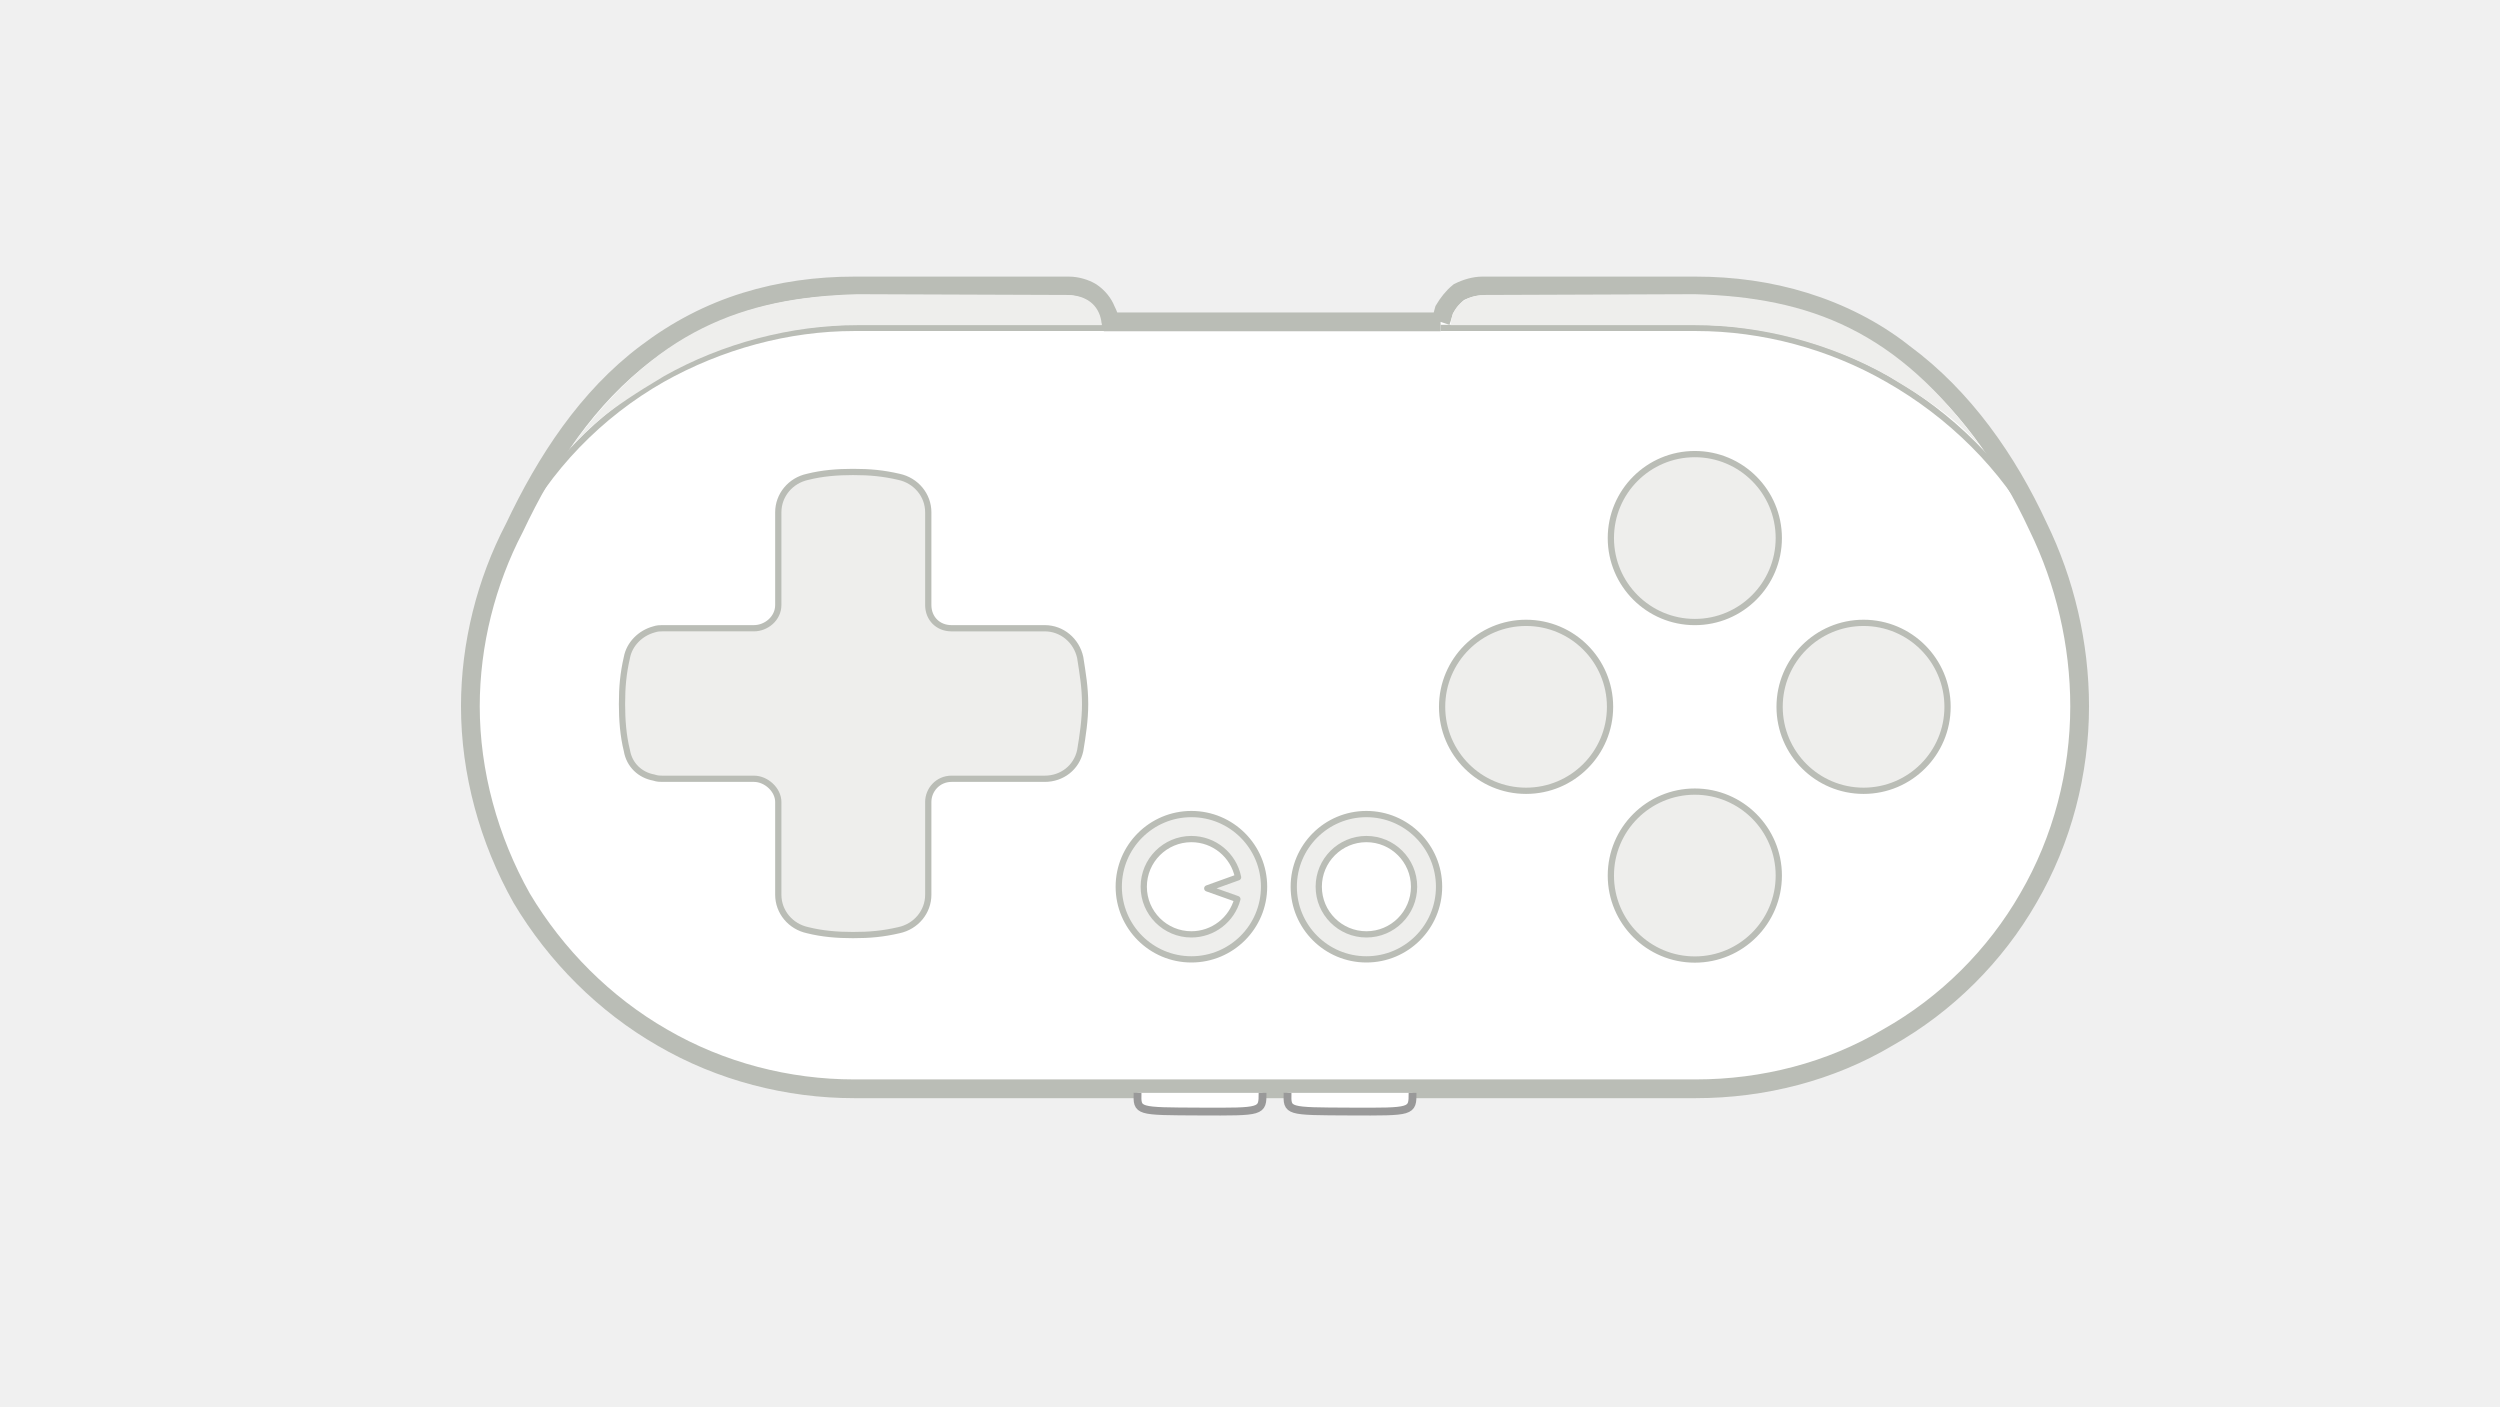
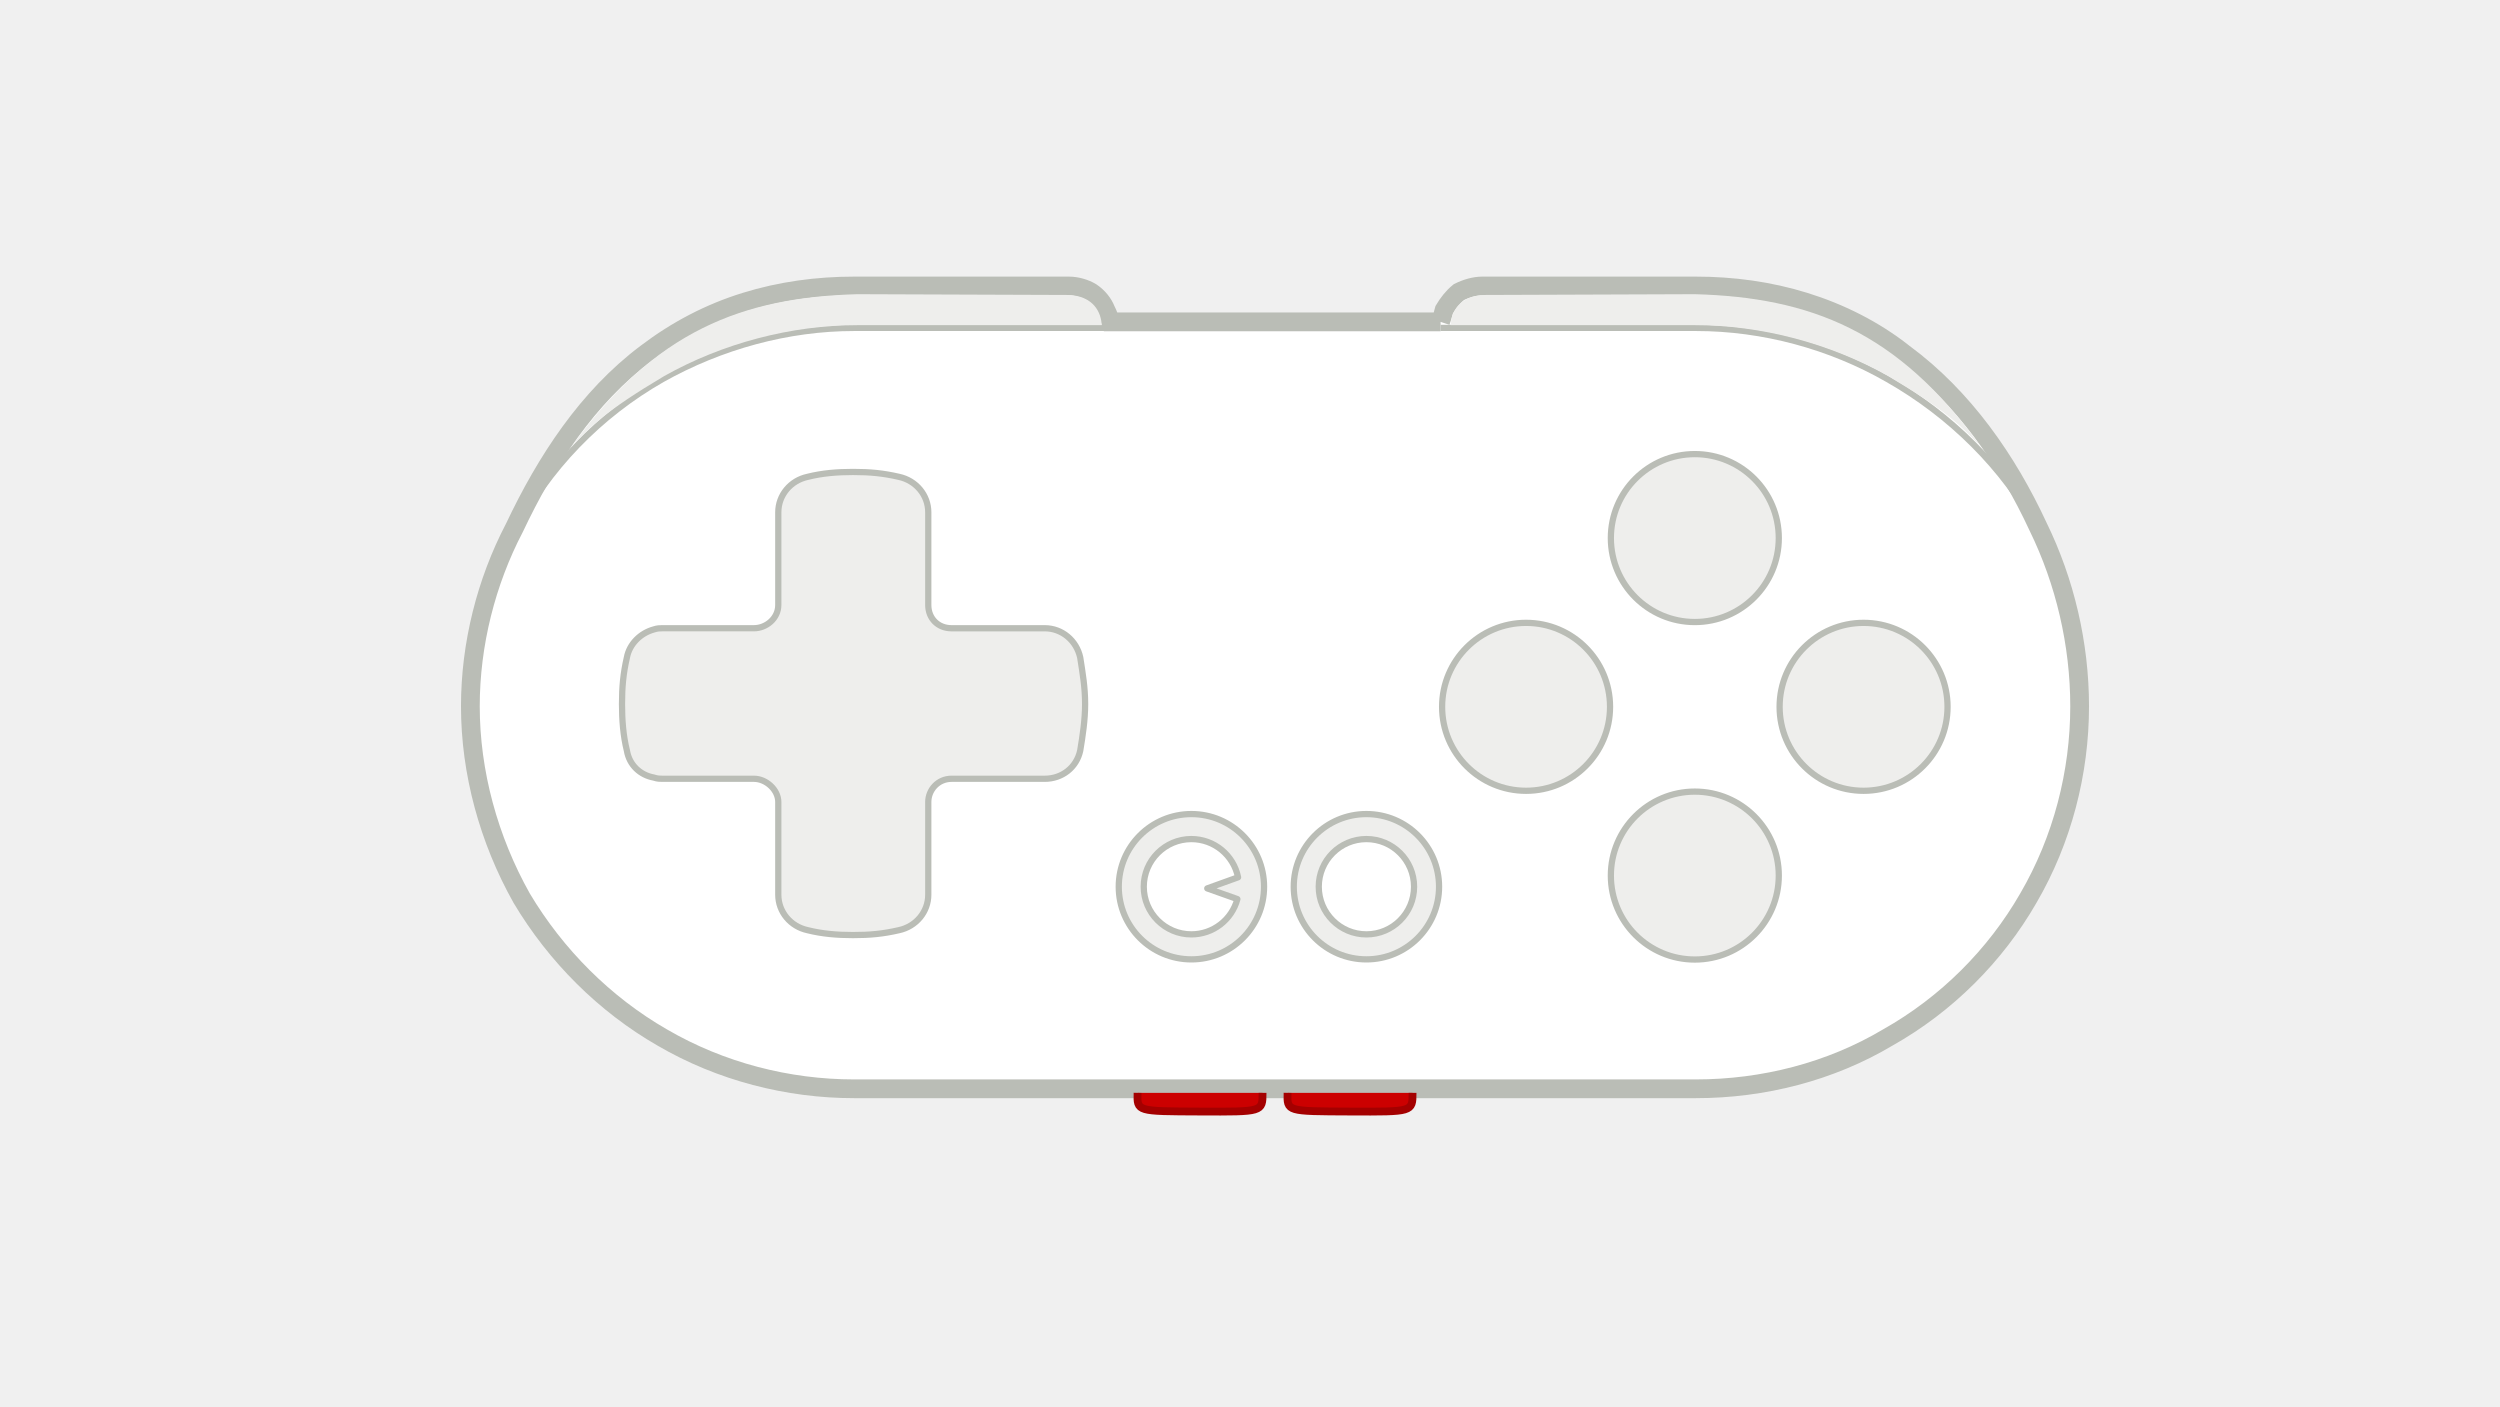
<svg xmlns="http://www.w3.org/2000/svg" id="svg7384" version="1.1" height="225" width="400">
  <defs id="defs7386" />
  <g transform="translate(-569.101,-638)" id="layer12" style="display:inline">
    <g id="g9377" transform="translate(6,740)">
      <path class="fil1 str6" d="m 793.592,-50.501 c 0.196,-0.587 0.391,-1.173 0.587,-1.955 0.587,-0.978 1.369,-2.026 2.346,-2.808 1.173,-0.587 2.542,-0.978 3.715,-0.978 l 34.214,0 c 5.865,0 11.73,0.782 17.4,2.542 5.67,1.76 11.144,4.497 15.836,8.211 9.58,7.038 16.618,17.205 21.506,27.762 4.301,8.798 6.647,18.769 6.647,28.74 0,10.557 -2.737,21.31 -8.211,30.695 -5.279,9.189 -13.099,17.009 -22.483,22.288 -9.189,5.474 -19.942,8.211 -30.695,8.211 l -67.255,0 -67.45,0 c -10.557,0 -21.31,-2.737 -30.695,-8.211 -9.189,-5.279 -17.009,-13.099 -22.483,-22.288 -5.279,-9.384 -8.211,-20.137 -8.211,-30.695 0,-9.971 2.542,-19.942 7.038,-28.544 5.083,-10.753 11.73,-20.919 21.115,-27.958 4.888,-3.715 10.166,-6.452 15.836,-8.211 5.67,-1.76 11.535,-2.542 17.4,-2.542 l 34.409,0 c 1.173,0 2.542,0.391 3.519,0.978 1.173,0.782 1.955,1.83 2.346,2.808 0.391,0.782 0.587,1.369 0.782,1.955 l 26.394,0 26.394,0 z" id="path218" style="color:#000000;clip-rule:evenodd;display:inline;overflow:visible;visibility:visible;opacity:1;isolation:auto;mix-blend-mode:normal;color-interpolation:sRGB;color-interpolation-filters:linearRGB;solid-color:#000000;solid-opacity:1;fill:#ffffff;fill-opacity:1;fill-rule:evenodd;stroke:#babdb6;stroke-width:3;stroke-linecap:butt;stroke-linejoin:miter;stroke-miterlimit:4;stroke-dasharray:none;stroke-dashoffset:0;stroke-opacity:1;color-rendering:auto;image-rendering:optimizeQuality;shape-rendering:geometricPrecision;text-rendering:geometricPrecision;enable-background:accumulate" />
      <path id="path294" style="color:#000000;clip-rule:evenodd;display:inline;overflow:visible;visibility:visible;opacity:1;isolation:auto;mix-blend-mode:normal;color-interpolation:sRGB;color-interpolation-filters:linearRGB;solid-color:#000000;solid-opacity:1;fill:#eeeeec;fill-opacity:1;fill-rule:evenodd;stroke:#babdb6;stroke-width:1;stroke-linecap:butt;stroke-linejoin:bevel;stroke-miterlimit:4;stroke-dasharray:none;stroke-dashoffset:0;stroke-opacity:1;marker:none;marker-start:none;marker-mid:none;marker-end:none;paint-order:normal;color-rendering:auto;image-rendering:optimizeQuality;shape-rendering:geometricPrecision;text-rendering:geometricPrecision;enable-background:accumulate" d="m 687.627,-20.035 c 0,-2.737 1.955,-5.083 4.692,-5.67 l 0,0 c 2.346,-0.587 4.711,-0.782 7.253,-0.782 l 0,0 c 2.737,0 4.818,0.196 7.36,0.782 l 0,0 c 2.737,0.587 4.692,2.933 4.692,5.67 l 0,0 0,14.84 0,0 c 0,2.151 1.564,3.715 3.715,3.715 l 0,0 14.928,0 0,0 c 2.737,0 5.083,1.955 5.67,4.692 l 0,0 c 0.391,2.542 0.782,4.711 0.782,7.448 l 0,0 c 0,2.542 -0.391,5.083 -0.782,7.429 l 0,0 c -0.587,2.737 -2.933,4.515 -5.67,4.515 l 0,0 -14.928,0 0,0 c -2.151,0 -3.715,1.76 -3.715,3.715 l 0,0 0,14.84 0,0 c 0,2.737 -1.955,5.083 -4.692,5.67 l 0,0 c -2.542,0.587 -4.623,0.782 -7.36,0.782 l 0,0 c -2.542,0 -4.906,-0.196 -7.253,-0.782 l 0,0 c -2.737,-0.587 -4.692,-2.933 -4.692,-5.67 l 0,0 0,-14.84 0,0 c 0,-1.955 -1.936,-3.715 -3.891,-3.715 l 0,0 -14.663,0 0,0 c -0.391,0 -0.782,0 -1.369,-0.196 l 0,0 c -2.151,-0.391 -3.91,-1.974 -4.301,-4.32 l 0,0 c -0.587,-2.346 -0.782,-4.888 -0.782,-7.429 l 0,0 c 0,-2.737 0.196,-4.906 0.782,-7.448 l 0,0 c 0.391,-2.151 2.151,-3.91 4.301,-4.497 l 0,0 c 0.587,-0.196 0.978,-0.196 1.369,-0.196 l 0,0 14.663,0 0,0 c 1.955,0 3.891,-1.564 3.891,-3.715 l 0,0 z" />
      <path class="fil1 str7" d="m 645.398,-16.691 c 5.279,-10.362 13.686,-18.964 23.656,-24.634 9.384,-5.279 20.137,-8.211 30.695,-8.211 13.686,0 27.371,0 41.057,0" id="path312" style="color:#000000;clip-rule:evenodd;display:inline;overflow:visible;visibility:visible;opacity:1;isolation:auto;mix-blend-mode:normal;color-interpolation:sRGB;color-interpolation-filters:linearRGB;solid-color:#000000;solid-opacity:1;fill:none;fill-opacity:1;fill-rule:evenodd;stroke:#babdb6;stroke-width:1;stroke-linecap:butt;stroke-linejoin:bevel;stroke-miterlimit:4;stroke-dasharray:none;stroke-dashoffset:0;stroke-opacity:1;marker:none;marker-start:none;marker-mid:none;marker-end:none;paint-order:normal;color-rendering:auto;image-rendering:optimizeQuality;shape-rendering:geometricPrecision;text-rendering:geometricPrecision;enable-background:accumulate" />
      <path class="fil1 str7" d="m 793.592,-49.537 c 13.686,0 27.176,0 40.861,0 10.753,0 21.506,2.933 30.695,8.211 9.971,5.67 18.573,14.077 24.047,24.243" id="path314" style="color:#000000;clip-rule:evenodd;display:inline;overflow:visible;visibility:visible;opacity:1;isolation:auto;mix-blend-mode:normal;color-interpolation:sRGB;color-interpolation-filters:linearRGB;solid-color:#000000;solid-opacity:1;fill:none;fill-opacity:1;fill-rule:evenodd;stroke:#babdb6;stroke-width:1;stroke-linecap:butt;stroke-linejoin:bevel;stroke-miterlimit:4;stroke-dasharray:none;stroke-dashoffset:0;stroke-opacity:1;marker:none;marker-start:none;marker-mid:none;marker-end:none;paint-order:normal;color-rendering:auto;image-rendering:optimizeQuality;shape-rendering:geometricPrecision;text-rendering:geometricPrecision;enable-background:accumulate" />
-       <path class="fil1 str7" d="m 769.11,72.857 c -0.075,3.001 -0.111,2.945 10,2.99 10.036,0.045 10,0.056 10,-2.99" id="path220-6" style="color:#000000;clip-rule:nonzero;display:inline;overflow:visible;visibility:visible;opacity:1;isolation:auto;mix-blend-mode:normal;color-interpolation:sRGB;color-interpolation-filters:linearRGB;solid-color:#000000;solid-opacity:1;fill:#ffffff;fill-opacity:1;fill-rule:nonzero;stroke:#999999;stroke-width:1.25;stroke-linecap:butt;stroke-linejoin:miter;stroke-miterlimit:4;stroke-dasharray:none;stroke-dashoffset:0;stroke-opacity:1;color-rendering:auto;image-rendering:auto;shape-rendering:auto;text-rendering:auto;enable-background:accumulate" />
-       <path style="color:#000000;clip-rule:nonzero;display:inline;overflow:visible;visibility:visible;opacity:1;isolation:auto;mix-blend-mode:normal;color-interpolation:sRGB;color-interpolation-filters:linearRGB;solid-color:#000000;solid-opacity:1;fill:#ffffff;fill-opacity:1;fill-rule:nonzero;stroke:#999999;stroke-width:1.25;stroke-linecap:butt;stroke-linejoin:miter;stroke-miterlimit:4;stroke-dasharray:none;stroke-dashoffset:0;stroke-opacity:1;color-rendering:auto;image-rendering:auto;shape-rendering:auto;text-rendering:auto;enable-background:accumulate" id="path5046" d="m 745.11,72.857 c -0.075,3.001 -0.111,2.945 10,2.99 10.036,0.045 10,0.056 10,-2.99" class="fil1 str7" />
+       <path class="fil1 str7" d="m 769.11,72.857 c -0.075,3.001 -0.111,2.945 10,2.99 10.036,0.045 10,0.056 10,-2.99" id="path220-6" style="color:#000000;clip-rule:nonzero;display:inline;overflow:visible;visibility:visible;opacity:1;isolation:auto;mix-blend-mode:normal;color-interpolation:sRGB;color-interpolation-filters:linearRGB;solid-color:#000000;solid-opacity:1;fill:#cc0000;fill-opacity:1;fill-rule:nonzero;stroke:#a40000;stroke-width:1.25;stroke-linecap:butt;stroke-linejoin:miter;stroke-miterlimit:4;stroke-dasharray:none;stroke-dashoffset:0;stroke-opacity:1;color-rendering:auto;image-rendering:auto;shape-rendering:auto;text-rendering:auto;enable-background:accumulate" />
+       <path style="color:#000000;clip-rule:nonzero;display:inline;overflow:visible;visibility:visible;opacity:1;isolation:auto;mix-blend-mode:normal;color-interpolation:sRGB;color-interpolation-filters:linearRGB;solid-color:#000000;solid-opacity:1;fill:#cc0000;fill-opacity:1;fill-rule:nonzero;stroke:#a40000;stroke-width:1.25;stroke-linecap:butt;stroke-linejoin:miter;stroke-miterlimit:4;stroke-dasharray:none;stroke-dashoffset:0;stroke-opacity:1;color-rendering:auto;image-rendering:auto;shape-rendering:auto;text-rendering:auto;enable-background:accumulate" id="path5046" d="m 745.11,72.857 c -0.075,3.001 -0.111,2.945 10,2.99 10.036,0.045 10,0.056 10,-2.99" class="fil1 str7" />
      <path id="circle10615" style="color:#000000;clip-rule:evenodd;display:inline;overflow:visible;visibility:visible;opacity:1;isolation:auto;mix-blend-mode:normal;color-interpolation:sRGB;color-interpolation-filters:linearRGB;solid-color:#000000;solid-opacity:1;fill:#eeeeec;fill-opacity:1;fill-rule:evenodd;stroke:#babdb6;stroke-width:1;stroke-linecap:butt;stroke-linejoin:bevel;stroke-miterlimit:4;stroke-dasharray:none;stroke-dashoffset:0;stroke-opacity:1;marker:none;marker-start:none;marker-mid:none;marker-end:none;paint-order:normal;color-rendering:auto;image-rendering:optimizeQuality;shape-rendering:geometricPrecision;text-rendering:geometricPrecision;enable-background:accumulate" d="M 807.273,24.526 A 13.435,13.435 0 0 1 793.838,11.091 13.435,13.435 0 0 1 807.273,-2.344 13.435,13.435 0 0 1 820.708,11.091 13.435,13.435 0 0 1 807.273,24.526 Z m 54,0 A 13.435,13.435 0 0 1 847.838,11.091 13.435,13.435 0 0 1 861.273,-2.344 13.435,13.435 0 0 1 874.708,11.091 13.435,13.435 0 0 1 861.273,24.526 Z M 847.708,38.091 A 13.435,13.435 0 0 1 834.273,51.526 13.435,13.435 0 0 1 820.838,38.091 13.435,13.435 0 0 1 834.273,24.656 13.435,13.435 0 0 1 847.708,38.091 Z m 0,-54 a 13.435,13.435 0 0 1 -13.435,13.435 13.435,13.435 0 0 1 -13.435,-13.435 13.435,13.435 0 0 1 13.435,-13.435 13.435,13.435 0 0 1 13.435,13.435 z" />
      <g id="g10640">
        <circle r="11.625" cy="39.875" cx="781.726" id="path10636" style="color:#000000;clip-rule:evenodd;display:inline;overflow:visible;visibility:visible;opacity:1;isolation:auto;mix-blend-mode:normal;color-interpolation:sRGB;color-interpolation-filters:linearRGB;solid-color:#000000;solid-opacity:1;fill:#eeeeec;fill-opacity:1;fill-rule:evenodd;stroke:#babdb6;stroke-width:1;stroke-linecap:butt;stroke-linejoin:bevel;stroke-miterlimit:4;stroke-dasharray:none;stroke-dashoffset:0;stroke-opacity:1;marker:none;marker-start:none;marker-mid:none;marker-end:none;paint-order:normal;color-rendering:auto;image-rendering:optimizeQuality;shape-rendering:geometricPrecision;text-rendering:geometricPrecision;enable-background:accumulate" />
        <circle style="color:#000000;clip-rule:evenodd;display:inline;overflow:visible;visibility:visible;opacity:1;isolation:auto;mix-blend-mode:normal;color-interpolation:sRGB;color-interpolation-filters:linearRGB;solid-color:#000000;solid-opacity:1;fill:#ffffff;fill-opacity:1;fill-rule:evenodd;stroke:#babdb6;stroke-width:1;stroke-linecap:butt;stroke-linejoin:bevel;stroke-miterlimit:4;stroke-dasharray:none;stroke-dashoffset:0;stroke-opacity:1;marker:none;marker-start:none;marker-mid:none;marker-end:none;paint-order:normal;color-rendering:auto;image-rendering:optimizeQuality;shape-rendering:geometricPrecision;text-rendering:geometricPrecision;enable-background:accumulate" id="circle10638" cx="781.726" cy="39.875" r="7.625" />
      </g>
      <circle r="11.625" cy="39.875" cx="753.726" id="circle10646" style="color:#000000;clip-rule:evenodd;display:inline;overflow:visible;visibility:visible;opacity:1;isolation:auto;mix-blend-mode:normal;color-interpolation:sRGB;color-interpolation-filters:linearRGB;solid-color:#000000;solid-opacity:1;fill:#eeeeec;fill-opacity:1;fill-rule:evenodd;stroke:#babdb6;stroke-width:1;stroke-linecap:butt;stroke-linejoin:bevel;stroke-miterlimit:4;stroke-dasharray:none;stroke-dashoffset:0;stroke-opacity:1;marker:none;marker-start:none;marker-mid:none;marker-end:none;paint-order:normal;color-rendering:auto;image-rendering:optimizeQuality;shape-rendering:geometricPrecision;text-rendering:geometricPrecision;enable-background:accumulate" />
      <path style="color:#000000;clip-rule:evenodd;display:inline;overflow:visible;visibility:visible;opacity:1;isolation:auto;mix-blend-mode:normal;color-interpolation:sRGB;color-interpolation-filters:linearRGB;solid-color:#000000;solid-opacity:1;fill:#ffffff;fill-opacity:1;fill-rule:evenodd;stroke:#babdb6;stroke-width:1;stroke-linecap:round;stroke-linejoin:round;stroke-miterlimit:4;stroke-dasharray:none;stroke-dashoffset:0;stroke-opacity:1;marker:none;marker-start:none;marker-mid:none;marker-end:none;paint-order:normal;color-rendering:auto;image-rendering:optimizeQuality;shape-rendering:geometricPrecision;text-rendering:geometricPrecision;enable-background:accumulate" d="m 180.625,-115.75 c -4.211,0 -7.625,3.414 -7.625,7.625 0,4.211 3.414,7.625 7.625,7.625 3.446,-0.004 6.461,-2.318 7.355,-5.646 l -4.819,-1.711 4.93,-1.775 c -0.717,-3.555 -3.84,-6.114 -7.467,-6.117 z" transform="translate(573.101,148)" id="circle10648" />
      <path style="color:#000000;clip-rule:evenodd;display:inline;overflow:visible;visibility:visible;opacity:1;isolation:auto;mix-blend-mode:normal;color-interpolation:sRGB;color-interpolation-filters:linearRGB;solid-color:#000000;solid-opacity:1;fill:#eeeeec;fill-opacity:1;fill-rule:evenodd;stroke:none;stroke-width:3;stroke-linecap:butt;stroke-linejoin:miter;stroke-miterlimit:4;stroke-dasharray:none;stroke-dashoffset:0;stroke-opacity:1;color-rendering:auto;image-rendering:optimizeQuality;shape-rendering:geometricPrecision;text-rendering:geometricPrecision;enable-background:accumulate" d="m 700.312,-54.93 c -18.391,0.507 -32.503,5.836 -45.852,24.523 3.162,-3.349 5.357,-5.75 14.906,-11.42 9.384,-5.279 20.388,-8.148 30.945,-8.148 l 39.057,0 c -0.062,-1.938 -1.232,-4.762 -5.523,-4.83 z" id="path10705" />
      <path id="path10707" d="m 834.267,-54.93 c 18.391,0.507 32.503,5.836 45.852,24.523 -3.162,-3.349 -5.357,-5.75 -14.906,-11.42 -9.384,-5.279 -20.388,-8.148 -30.945,-8.148 l -39.057,0 c 0.062,-1.938 1.232,-4.762 5.523,-4.83 z" style="color:#000000;clip-rule:evenodd;display:inline;overflow:visible;visibility:visible;opacity:1;isolation:auto;mix-blend-mode:normal;color-interpolation:sRGB;color-interpolation-filters:linearRGB;solid-color:#000000;solid-opacity:1;fill:#eeeeec;fill-opacity:1;fill-rule:evenodd;stroke:none;stroke-width:3;stroke-linecap:butt;stroke-linejoin:miter;stroke-miterlimit:4;stroke-dasharray:none;stroke-dashoffset:0;stroke-opacity:1;color-rendering:auto;image-rendering:optimizeQuality;shape-rendering:geometricPrecision;text-rendering:geometricPrecision;enable-background:accumulate" />
    </g>
  </g>
</svg>
